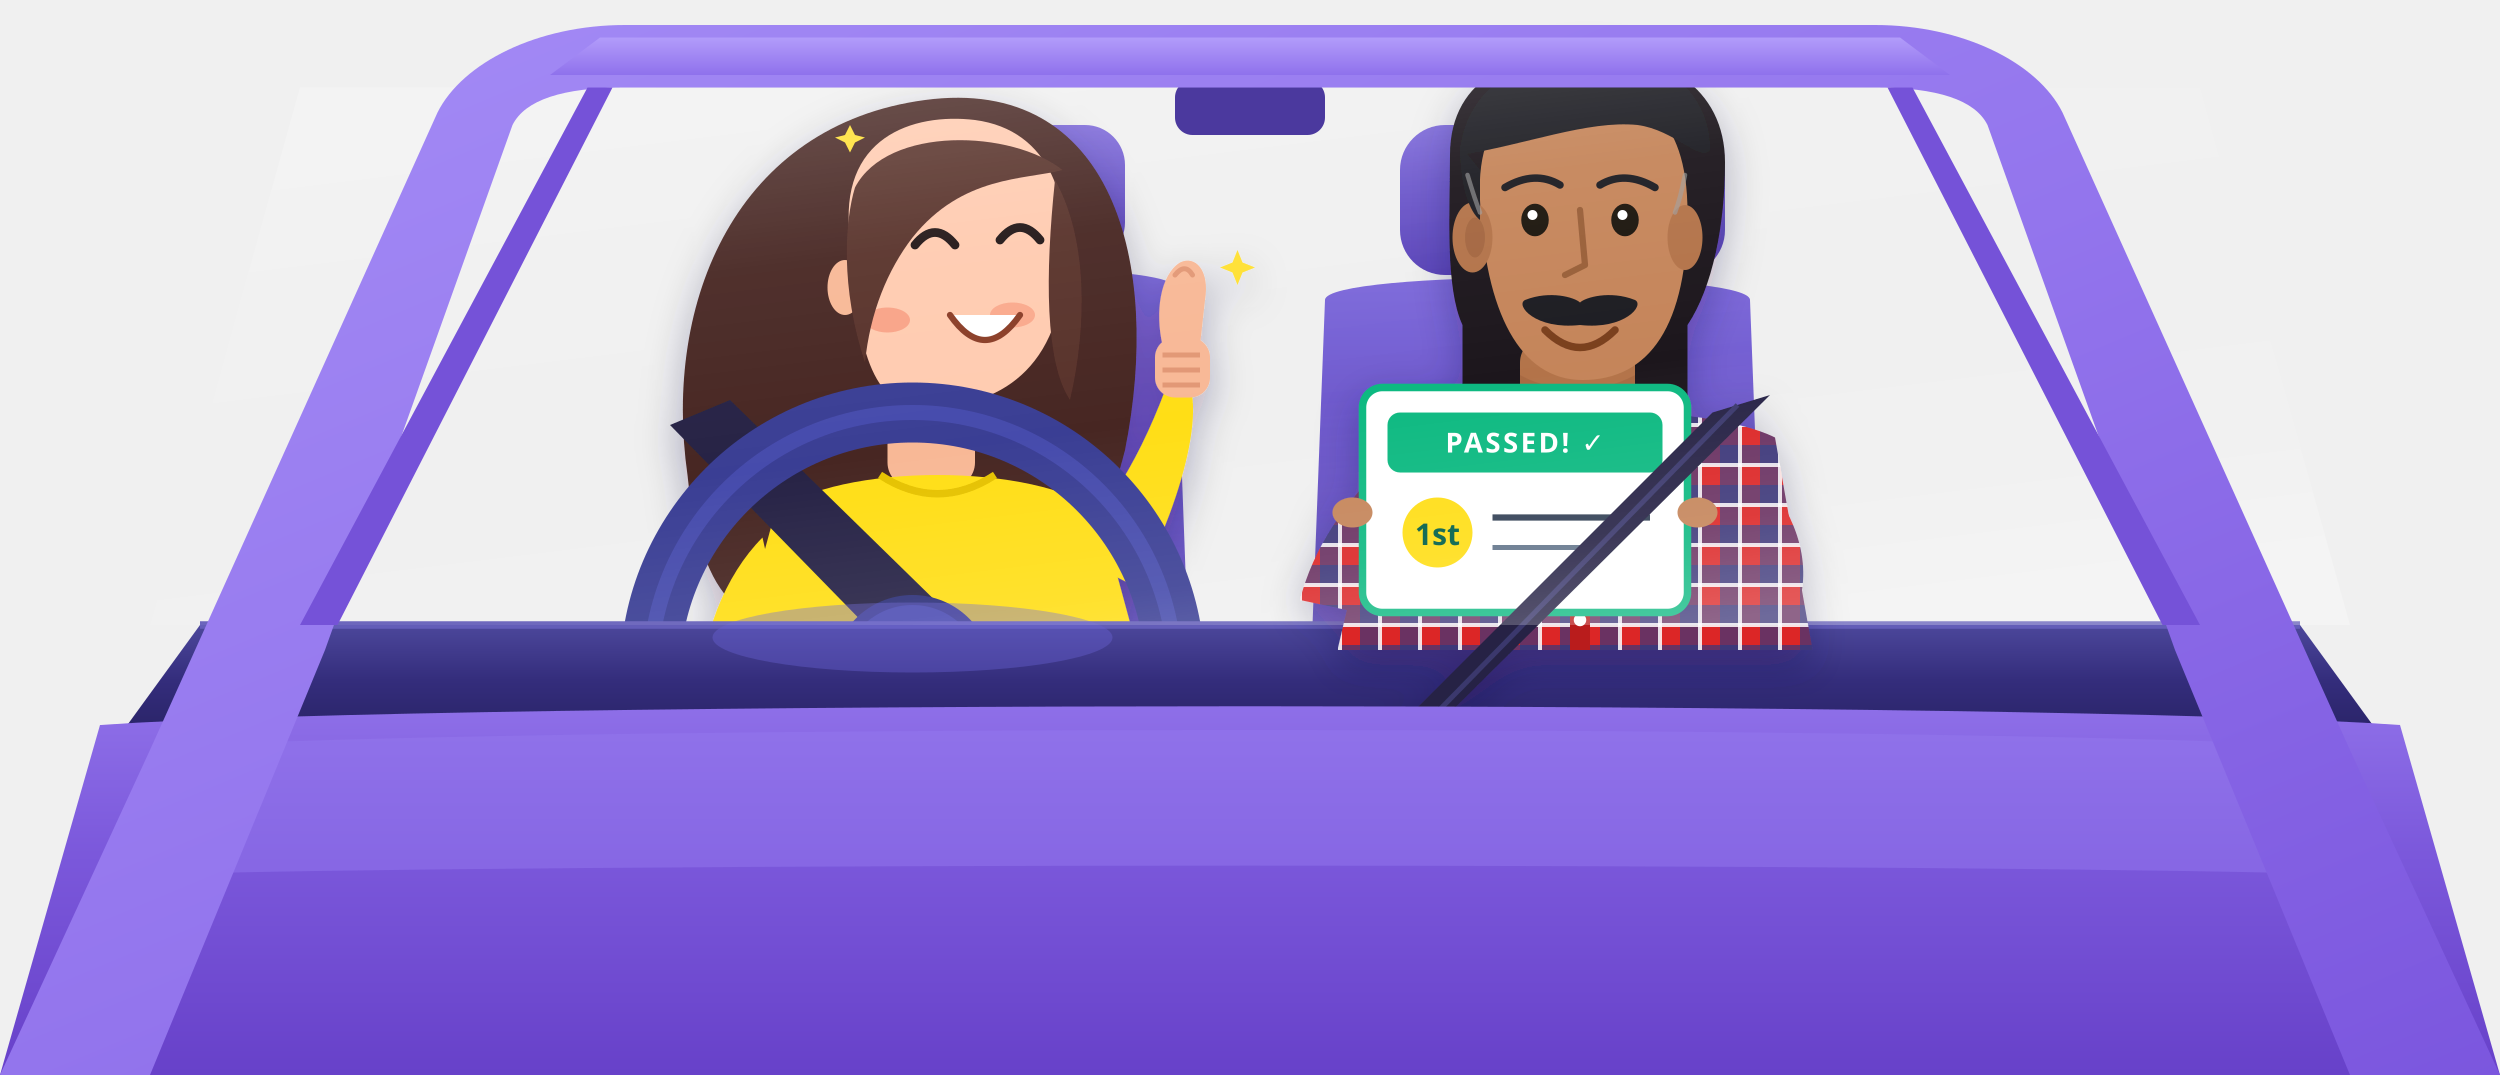
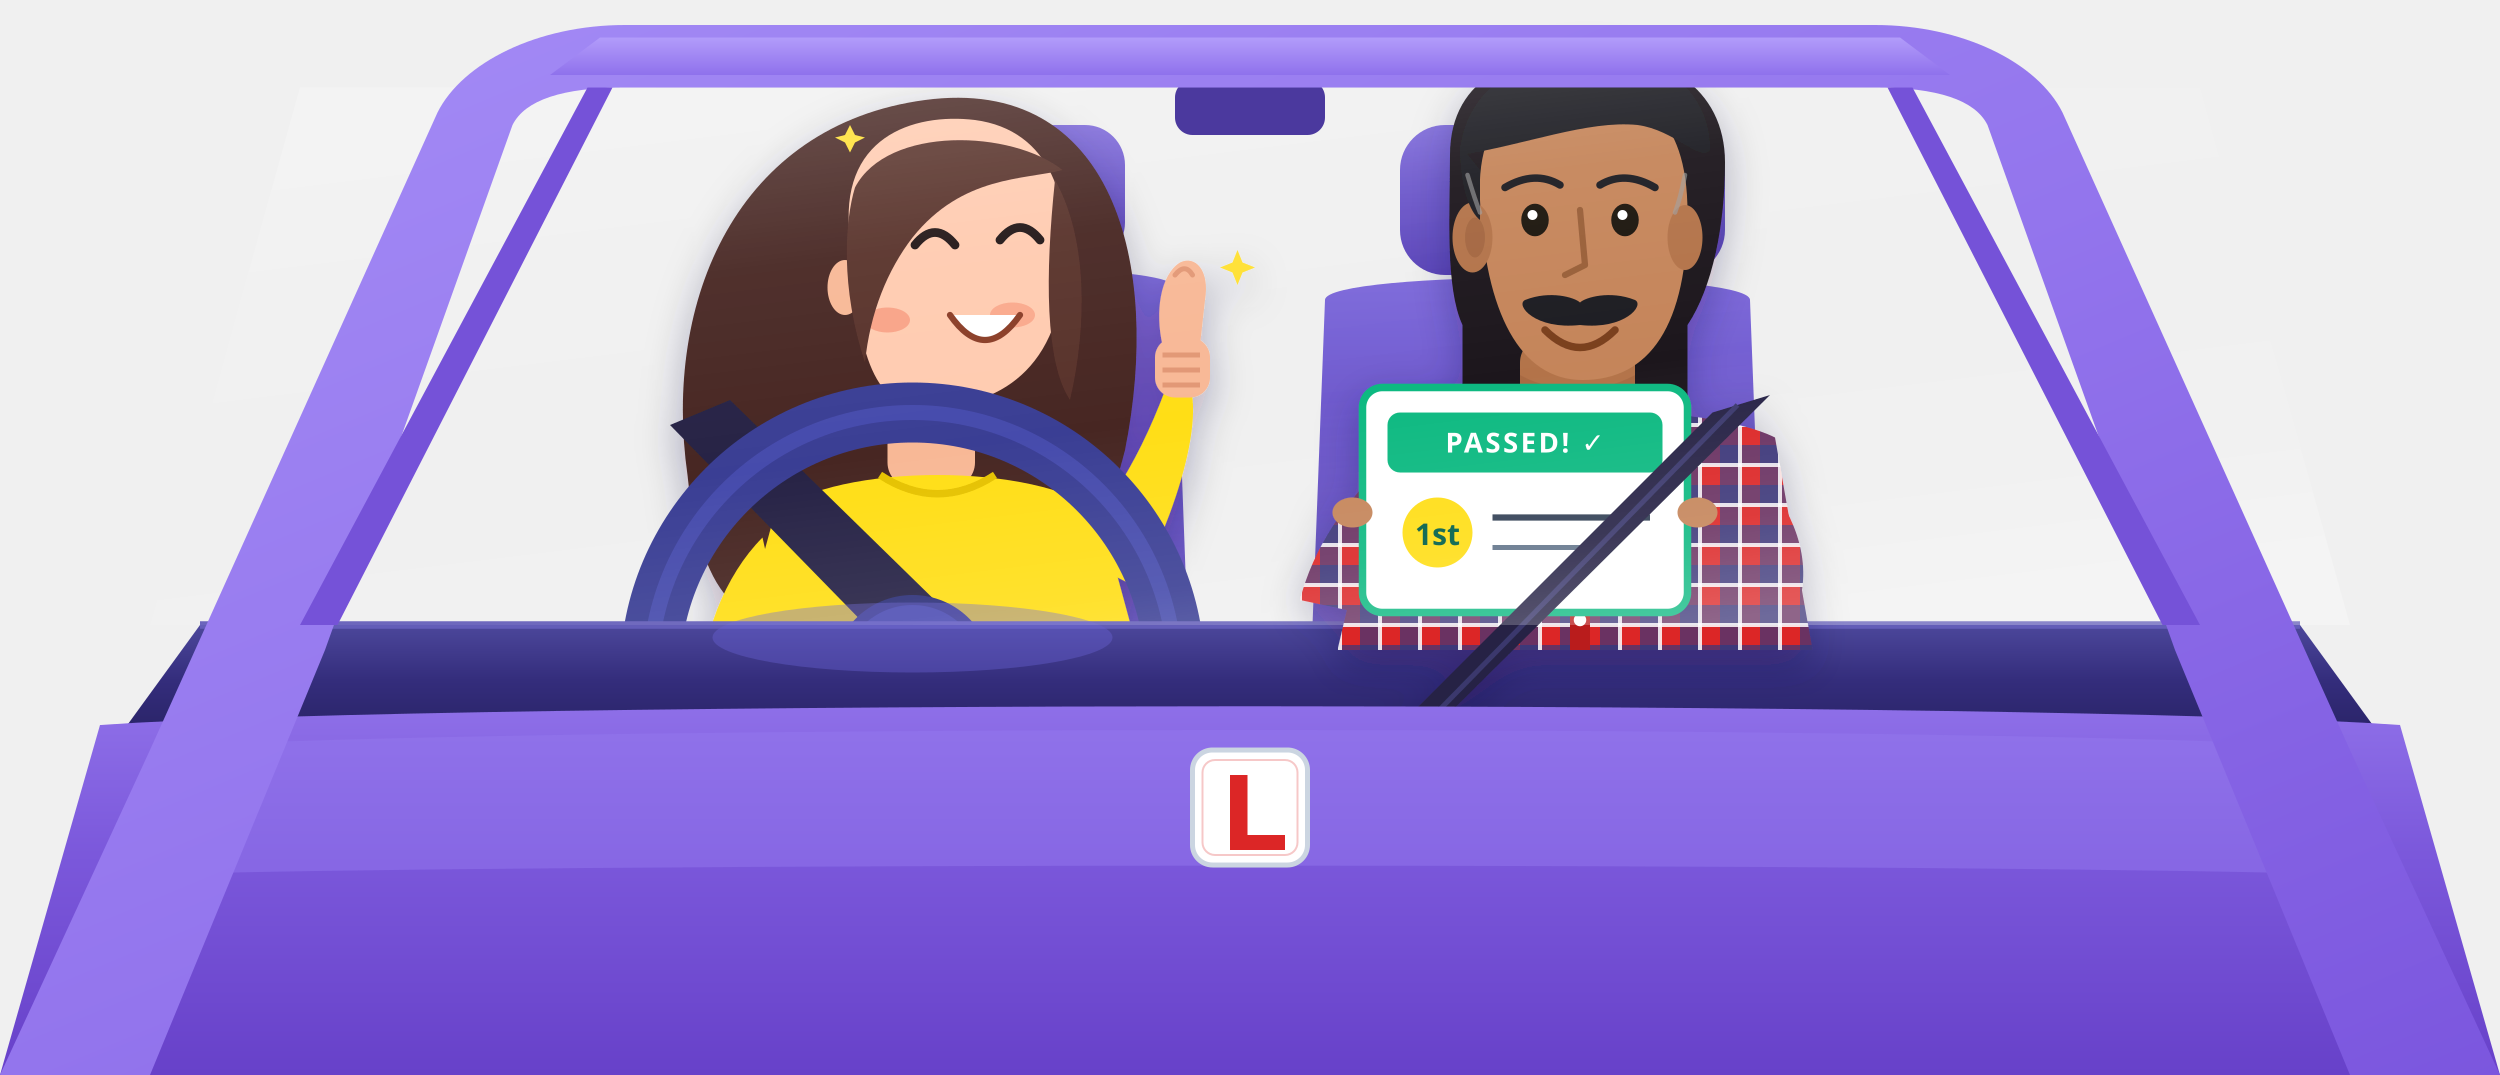
<svg xmlns="http://www.w3.org/2000/svg" viewBox="0 190 1000 430" width="1000" height="430" fill="none">
  <defs>
    <linearGradient id="c4Pillar" x1="0%" y1="0%" x2="100%" y2="100%">
      <stop offset="0%" stop-color="#A58DF6" />
      <stop offset="50%" stop-color="#9375ED" />
      <stop offset="100%" stop-color="#7B56DE" />
    </linearGradient>
    <linearGradient id="c4Roof" x1="0%" y1="0%" x2="0%" y2="100%">
      <stop offset="0%" stop-color="#B29CFA" />
      <stop offset="100%" stop-color="#8F71EC" />
    </linearGradient>
    <linearGradient id="c4Hood" x1="0%" y1="0%" x2="0%" y2="100%">
      <stop offset="0%" stop-color="#8E6FE8" />
      <stop offset="40%" stop-color="#7B58DB" />
      <stop offset="100%" stop-color="#6741C9" />
    </linearGradient>
    <linearGradient id="c4Dash" x1="0%" y1="0%" x2="0%" y2="100%">
      <stop offset="0%" stop-color="#4C479B" />
      <stop offset="40%" stop-color="#342D7C" />
      <stop offset="100%" stop-color="#241E5C" />
    </linearGradient>
    <linearGradient id="c4Seat" x1="0%" y1="0%" x2="0%" y2="100%">
      <stop offset="0%" stop-color="#7C68DA" />
      <stop offset="100%" stop-color="#5842B8" />
    </linearGradient>
    <linearGradient id="c4HudGlass" x1="0%" y1="0%" x2="100%" y2="100%">
      <stop offset="0%" stop-color="#FFFFFF" stop-opacity="0.90" />
      <stop offset="40%" stop-color="#EDFBF4" stop-opacity="0.80" />
      <stop offset="100%" stop-color="#D1FAE5" stop-opacity="0.65" />
    </linearGradient>
    <linearGradient id="c4WindshieldSheen" x1="20%" y1="0%" x2="70%" y2="100%">
      <stop offset="0%" stop-color="#FFFFFF" stop-opacity="0.22" />
      <stop offset="30%" stop-color="#FFFFFF" stop-opacity="0.05" />
      <stop offset="60%" stop-color="#FFFFFF" stop-opacity="0" />
      <stop offset="85%" stop-color="#FFFFFF" stop-opacity="0.10" />
      <stop offset="100%" stop-color="#FFFFFF" stop-opacity="0.25" />
    </linearGradient>
    <filter id="c4DriverShadow" x="-10%" y="-10%" width="120%" height="120%">
      <feDropShadow dx="0" dy="6" stdDeviation="8" flood-color="#1A1344" flood-opacity="0.3" />
    </filter>
    <filter id="c4HudShadow" x="-20%" y="-20%" width="140%" height="140%">
      <feDropShadow dx="0" dy="8" stdDeviation="12" flood-color="#201850" flood-opacity="0.25" />
    </filter>
    <pattern id="checkShirt" width="16" height="16" patternUnits="userSpaceOnUse">
      <rect width="16" height="16" fill="#DC2626" />
      <rect x="0" y="0" width="8" height="16" fill="#1E3A8A" opacity="0.6" />
      <rect x="0" y="0" width="16" height="8" fill="#1E3A8A" opacity="0.6" />
      <line x1="8" y1="0" x2="8" y2="16" stroke="#FFFFFF" stroke-width="1.6" opacity="0.85" />
      <line x1="0" y1="8" x2="16" y2="8" stroke="#FFFFFF" stroke-width="1.6" opacity="0.85" />
    </pattern>
  </defs>
  <g fill="url(#c4Seat)">
    <rect x="365" y="240" width="85" height="55" rx="16" />
    <rect x="395" y="290" width="25" height="20" fill="#4B399E" />
    <path d="M345 305 C345 295 470 295 470 305 L475 440 L340 440 Z" />
    <rect x="560" y="240" width="130" height="60" rx="18" />
    <rect x="612" y="295" width="26" height="20" fill="#4B399E" />
    <path d="M530 310 C530 298 700 298 700 310 L705 440 L525 440 Z" />
  </g>
  <g id="driver-celebrate" filter="url(#c4DriverShadow)">
    <path d="M275 380 C265 310 295 240 370 230 C445 220 465 295 450 370 C440 410 420 440 405 440 C370 440 360 410 330 430 C300 450 280 430 275 380 Z" fill="#472621" />
    <rect x="355" y="340" width="35" height="45" rx="10" fill="#F8B896" />
    <ellipse cx="338" cy="305" rx="7" ry="11" fill="#F8B896" />
    <path d="M340 285 C335 245 365 235 390 238 C420 242 430 270 425 305 C420 345 390 355 365 352 C345 350 342 315 340 285 Z" fill="#FFCBB0" />
    <ellipse cx="355" cy="318" rx="9" ry="5" fill="#F79679" opacity="0.75" />
    <ellipse cx="405" cy="316" rx="9" ry="5" fill="#F79679" opacity="0.65" />
    <path d="M366 288 Q 374 278 382 288" stroke="#201515" stroke-width="3.5" stroke-linecap="round" fill="none" />
    <path d="M400 286 Q 408 276 416 286" stroke="#201515" stroke-width="3.5" stroke-linecap="round" fill="none" />
    <path d="M380 316 Q 394 336 408 316 Z" fill="#FFFFFF" />
    <path d="M380 316 Q 394 336 408 316" stroke="#8A3D28" stroke-width="2.5" stroke-linecap="round" fill="none" />
    <path d="M342 265 C355 240 405 242 425 258 C410 262 385 260 365 285 C355 298 348 315 346 335 C336 305 338 278 342 265 Z" fill="#58312B" />
    <path d="M422 262 C435 285 435 320 428 350 C418 335 418 300 422 262 Z" fill="#58312B" />
    <path d="M310 395 C335 375 415 375 440 395 L 455 450 L 295 450 Z" fill="#FFDE17" />
    <path d="M352 380 Q 375 395 398 380" stroke="#E5C200" stroke-width="3" fill="none" />
    <polygon points="268,360 292,350 425,480 395,490" fill="#252445" />
    <path d="M305 405 C290 420 280 445 280 470 C290 478 308 465 315 450 Z" fill="#FFDE17" />
    <path d="M280 460 C276 468 282 485 295 490 C310 492 322 478 320 465 C315 452 295 452 280 460 Z" fill="#F8B896" />
    <path d="M425 410 C445 395 460 365 470 335 C485 345 475 385 455 425 Z" fill="#FFDE17" />
    <rect x="462" y="325" width="22" height="24" rx="8" fill="#F8B896" />
    <line x1="465" y1="332" x2="480" y2="332" stroke="#E29775" stroke-width="2" />
    <line x1="465" y1="338" x2="480" y2="338" stroke="#E29775" stroke-width="2" />
    <line x1="465" y1="344" x2="480" y2="344" stroke="#E29775" stroke-width="2" />
    <path d="M465 328 C462 315 464 300 472 295 C478 292 484 298 482 310 L480 328 Z" fill="#F8B896" />
    <path d="M470 300 Q 474 295 477 300" stroke="#E29775" stroke-width="2" stroke-linecap="round" fill="none" />
    <polygon points="495,290 497,295 502,297 497,299 495,304 493,299 488,297 493,295" fill="#FFE033" />
    <polygon points="340,240 342,244 346,245 342,247 340,251 338,247 334,245 338,244" fill="#FFE033" />
  </g>
  <g id="wheel">
    <circle cx="365" cy="460" r="105" stroke="#3A3E94" stroke-width="24" fill="none" />
    <circle cx="365" cy="460" r="105" stroke="#4F54BD" stroke-width="6" fill="none" opacity="0.6" />
    <circle cx="365" cy="460" r="32" fill="#2E317A" />
    <circle cx="365" cy="460" r="28" fill="#3D429F" />
    <path d="M272 478 L 335 465" stroke="#3A3E94" stroke-width="16" stroke-linecap="round" />
    <path d="M275 478 L 335 465" stroke="#FFDE17" stroke-width="5" stroke-linecap="round" />
    <path d="M458 478 L 395 465" stroke="#3A3E94" stroke-width="16" stroke-linecap="round" />
    <path d="M455 478 L 395 465" stroke="#FFDE17" stroke-width="5" stroke-linecap="round" />
    <path d="M365 492 L 365 565" stroke="#3A3E94" stroke-width="18" stroke-linecap="round" />
  </g>
  <g id="dash">
    <path d="M80 440 L 920 440 L 960 495 L 40 495 Z" fill="url(#c4Dash)" />
    <line x1="80" y1="440" x2="920" y2="440" stroke="#635DB8" stroke-width="3" />
    <ellipse cx="365" cy="445" rx="80" ry="14" fill="#6962D4" opacity="0.4" />
  </g>
  <g id="instructor-celebrating" filter="url(#c4DriverShadow)">
    <path d="M580 252 C580 220 608 210 635 212 C665 210 690 225 690 255 C690 280 685 305 675 320 L675 355 L585 355 L585 320 C578 305 580 275 580 252 Z" fill="#1A181C" />
    <rect x="608" y="325" width="46" height="42" rx="10" fill="#B3734A" />
    <path d="M608 340 Q 631 352 654 340 L 654 365 L 608 365 Z" fill="#995E39" opacity="0.4" />
    <path d="M592 270 C590 230 615 225 632 225 C655 225 675 235 675 275 C675 320 660 342 633 342 C608 342 594 315 592 270 Z" fill="#C5855A" />
    <ellipse cx="589" cy="285" rx="8" ry="14" fill="#B3734A" />
    <ellipse cx="590" cy="285" rx="4" ry="8" fill="#995E39" opacity="0.6" />
    <ellipse cx="674" cy="285" rx="7" ry="13" fill="#B3734A" />
    <path d="M584 252 C585 225 612 210 635 210 C662 210 684 225 684 250 C680 255 670 242 655 240 C635 238 610 248 584 252 Z" fill="#1F1D22" />
    <path d="M584 248 C584 265 588 275 592 278 L592 258 Z" fill="#1F1D22" />
    <path d="M587 260 Q 590 270 592 275" stroke="#9E9E9E" stroke-width="1.8" stroke-linecap="round" opacity="0.6" />
    <path d="M674 260 Q 672 270 670 275" stroke="#9E9E9E" stroke-width="1.8" stroke-linecap="round" opacity="0.6" />
    <path d="M602 265 Q 614 258 624 264" stroke="#1F1D22" stroke-width="3" stroke-linecap="round" fill="none" />
    <path d="M640 264 Q 650 258 662 265" stroke="#1F1D22" stroke-width="3" stroke-linecap="round" fill="none" />
    <ellipse cx="614" cy="278" rx="5.5" ry="6.5" fill="#1B130E" />
    <circle cx="613" cy="276" r="2" fill="#FFFFFF" />
    <ellipse cx="650" cy="278" rx="5.5" ry="6.5" fill="#1B130E" />
    <circle cx="649" cy="276" r="2" fill="#FFFFFF" />
    <path d="M632 274 L 634 296 L 626 300" stroke="#995E39" stroke-width="2.5" stroke-linecap="round" stroke-linejoin="round" fill="none" />
    <path d="M610 310 C620 306 630 309 632 311 C634 309 644 306 654 310 C658 312 650 322 632 320 C614 322 606 312 610 310 Z" fill="#1F1D22" />
    <path d="M618 322 Q 632 336 646 322" stroke="#7A3F1F" stroke-width="3" stroke-linecap="round" fill="none" />
    <g id="instructor-shirt-celebrate">
      <path d="M555 365 C580 350 680 350 710 365 L 725 450 L 535 450 Z" fill="url(#checkShirt)" />
      <polygon points="610,360 632,385 620,365" fill="#DC2626" />
      <polygon points="610,360 632,385 620,365" fill="url(#checkShirt)" />
      <polygon points="654,360 632,385 644,365" fill="#DC2626" />
      <polygon points="654,360 632,385 644,365" fill="url(#checkShirt)" />
      <path d="M608 358 L 632 385 L 656 358" stroke="#1E3A8A" stroke-width="2" fill="none" />
      <line x1="632" y1="385" x2="632" y2="450" stroke="#B91C1C" stroke-width="8" />
      <circle cx="632" cy="398" r="2.5" fill="#FFFFFF" />
      <circle cx="632" cy="418" r="2.5" fill="#FFFFFF" />
      <circle cx="632" cy="438" r="2.5" fill="#FFFFFF" />
      <path d="M555 375 C538 390 525 410 520 430 L 548 436 Z" fill="url(#checkShirt)" />
      <path d="M700 375 C715 390 725 410 720 430 L 692 436 Z" fill="url(#checkShirt)" />
      <g transform="translate(545, 345)">
        <rect x="0" y="0" width="130" height="90" rx="8" fill="#FFFFFF" stroke="#10B981" stroke-width="3" />
        <rect x="10" y="10" width="110" height="24" rx="5" fill="#10B981" />
        <text x="65" y="26" font-family="'Plus Jakarta Sans', sans-serif" font-size="11" font-weight="900" fill="#FFFFFF" text-anchor="middle" letter-spacing="1">PASSED! ✓</text>
        <circle cx="30" cy="58" r="14" fill="#FFDE17" />
        <text x="30" y="63" font-family="'Plus Jakarta Sans', sans-serif" font-size="12" font-weight="900" fill="#065F46" text-anchor="middle">1st</text>
        <line x1="52" y1="52" x2="115" y2="52" stroke="#334155" stroke-width="2.5" />
        <line x1="52" y1="64" x2="95" y2="64" stroke="#64748B" stroke-width="2" />
        <ellipse cx="-4" cy="50" rx="8" ry="6" fill="#C5855A" />
        <ellipse cx="134" cy="50" rx="8" ry="6" fill="#C5855A" />
      </g>
    </g>
    <polygon points="685,355 708,348 575,480 550,490" fill="#252445" />
    <line x1="695" y1="352" x2="565" y2="485" stroke="#3A386D" stroke-width="2" />
  </g>
  <g id="outer-frame">
    <polygon points="120,225 880,225 940,440 60,440" fill="url(#c4WindshieldSheen)" />
    <rect x="470" y="222" width="60" height="22" rx="7" fill="#4B399E" />
    <rect x="495" y="208" width="10" height="15" fill="#3A2D7C" />
    <path d="M40 480 C180 470 820 470 960 480 L 1000 620 L 0 620 Z" fill="url(#c4Hood)" />
    <path d="M80 488 C240 480 760 480 920 488 L 945 540 C800 535 200 535 55 540 Z" fill="#9377EE" opacity="0.5" />
+     <g id="learner-l-sticker">
+       <rect x="477" y="490" width="46" height="46" rx="8" fill="#FFFFFF" stroke="#CBD5E1" stroke-width="2" />
+       <rect x="479" y="492" width="42" height="42" rx="6" fill="#FFFFFF" />
+       <rect x="481" y="494" width="38" height="38" rx="5" fill="#FFFFFF" stroke="#DC2626" stroke-width="0.8" stroke-opacity="0.25" />
+       <path d="M492 500 L 499 500 L 499 524 L 514 524 L 514 530 L 492 530 Z" fill="#DC2626" />
+     </g>
    <path d="M0 620 L 60 490 L 175 235 C185 215 215 200 250 200 L 750 200 C785 200 815 215 825 235 L 940 490 L 1000 620 L 940 620 L 870 450 L 795 240 C790 230 775 225 750 225 L 250 225 C225 225 210 230 205 240 L 130 450 L 60 620 Z" fill="url(#c4Pillar)" />
    <path d="M220 220 L 780 220 L 760 205 L 240 205 Z" fill="url(#c4Roof)" />
    <polygon points="120,440 135,440 245,225 235,225" fill="#7552D8" />
    <polygon points="880,440 865,440 755,225 765,225" fill="#7552D8" />
  </g>
</svg>
